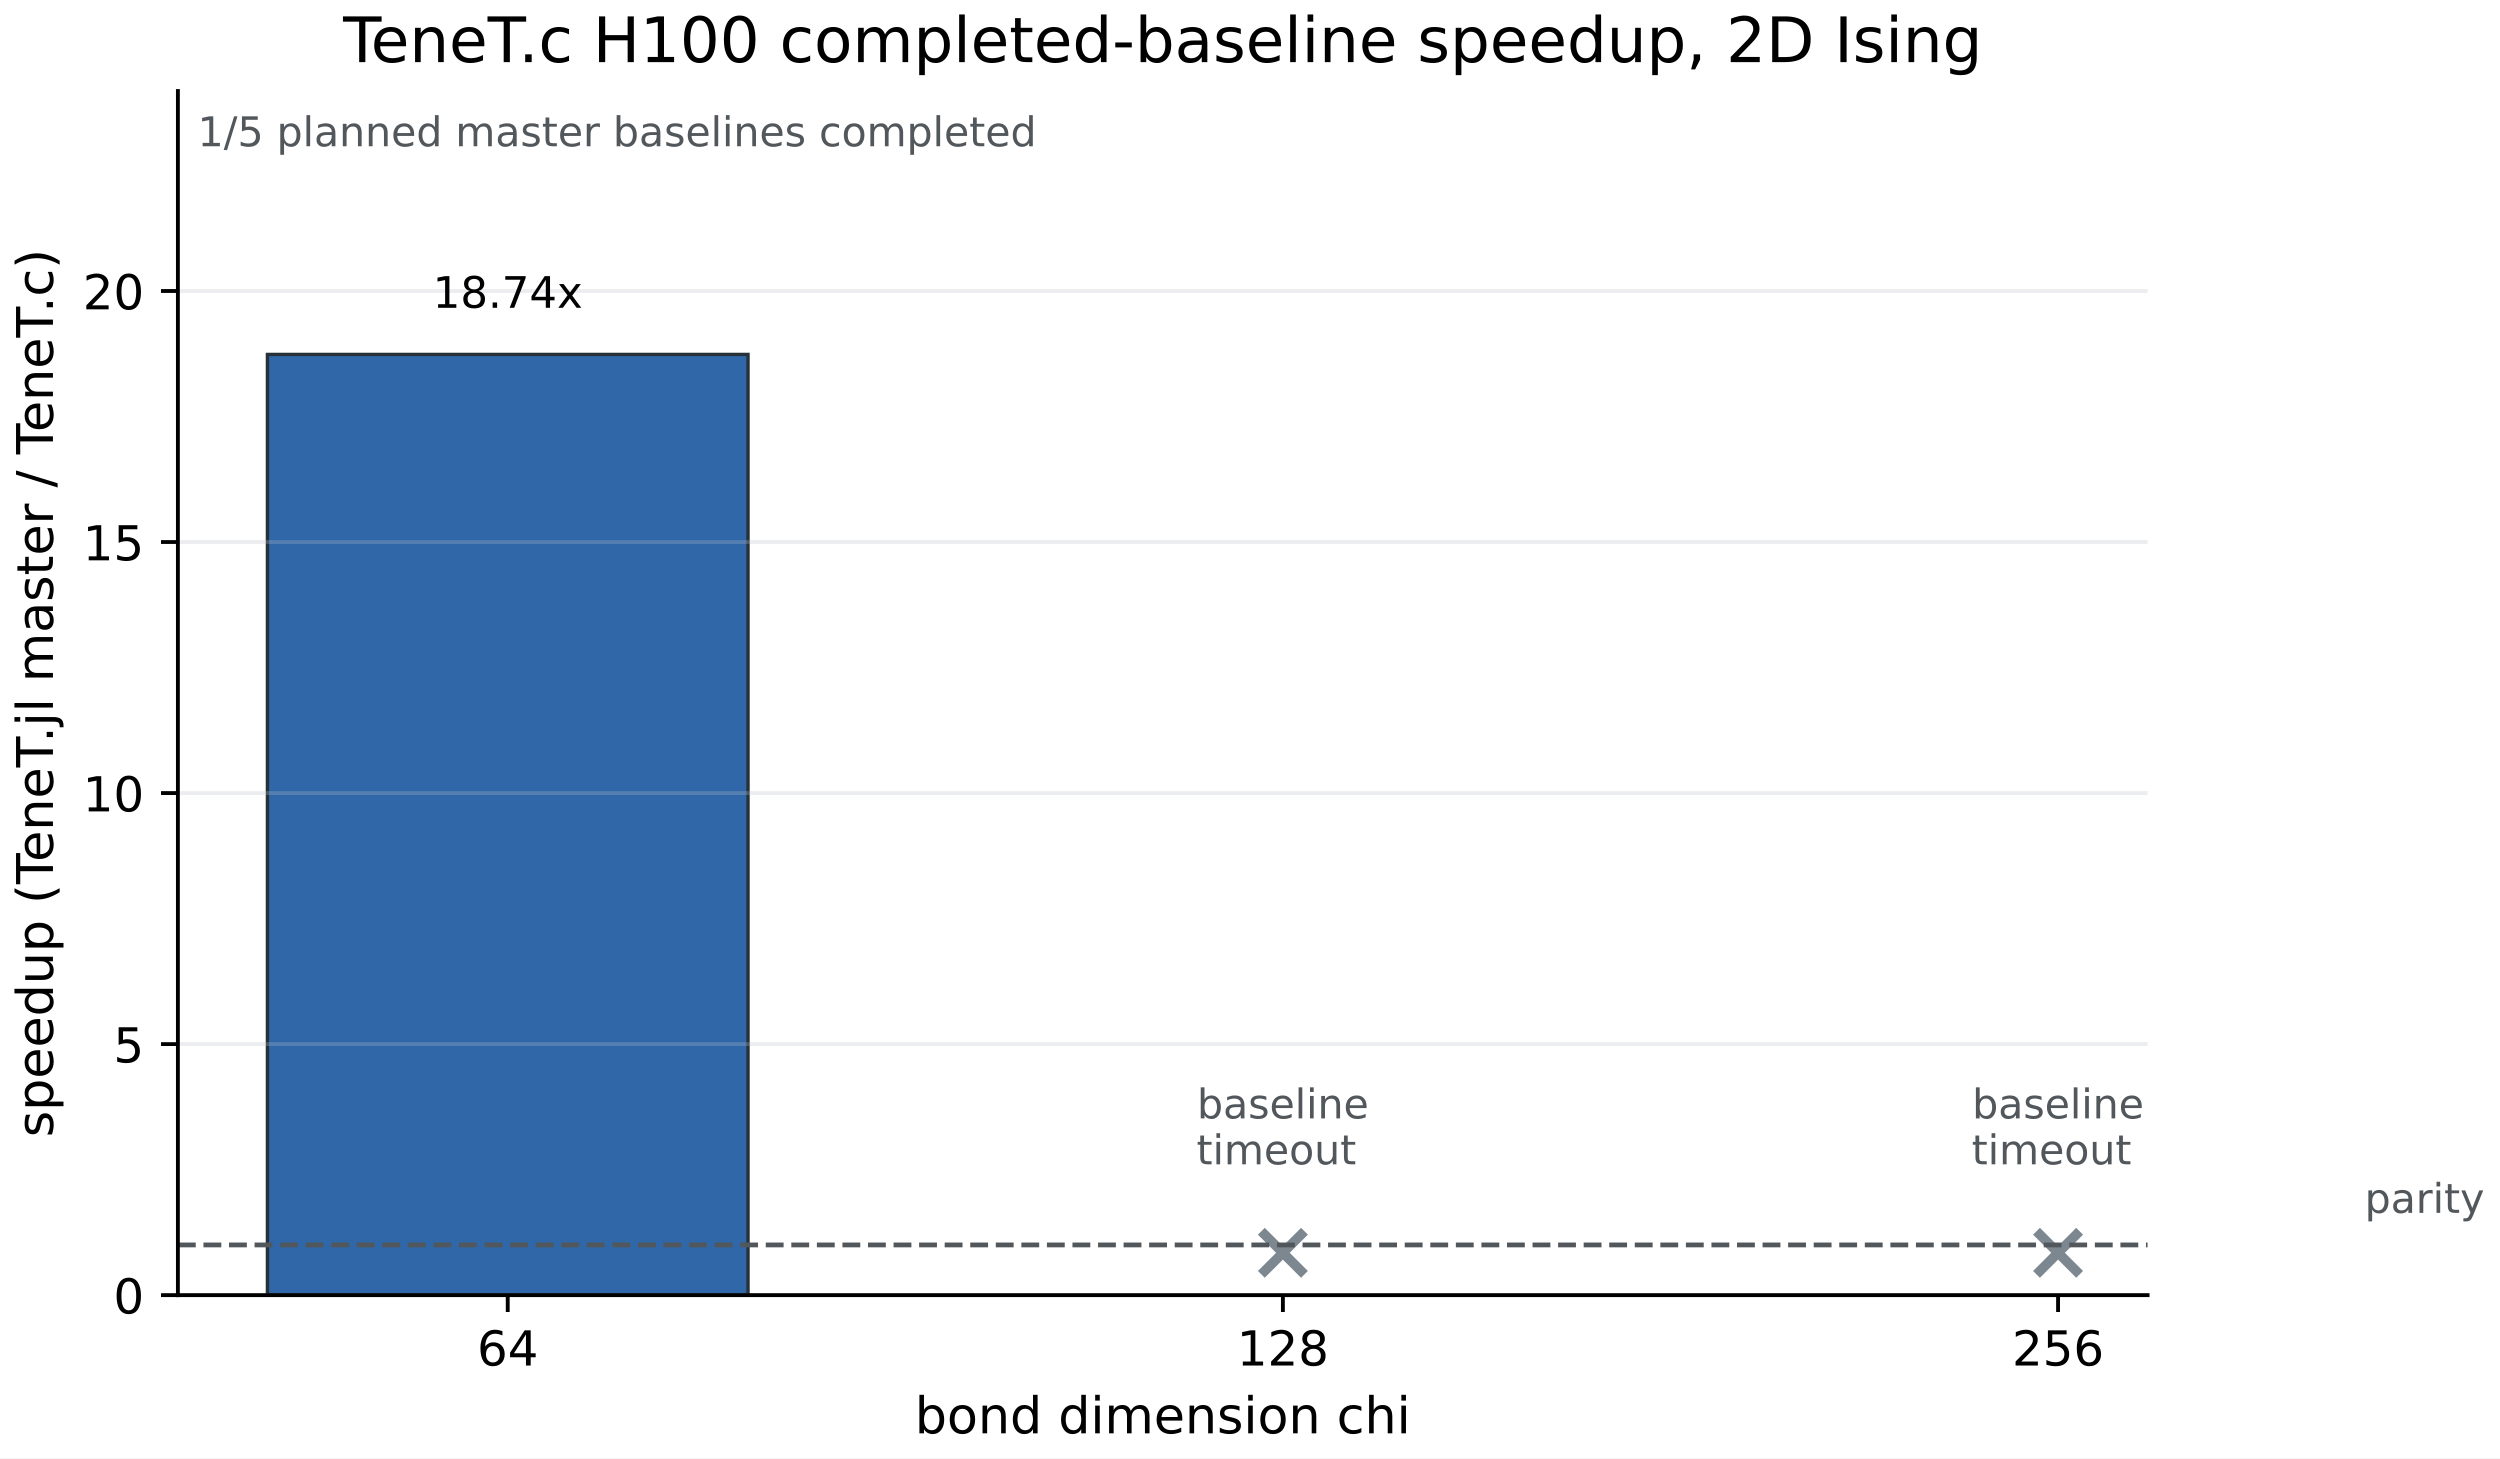
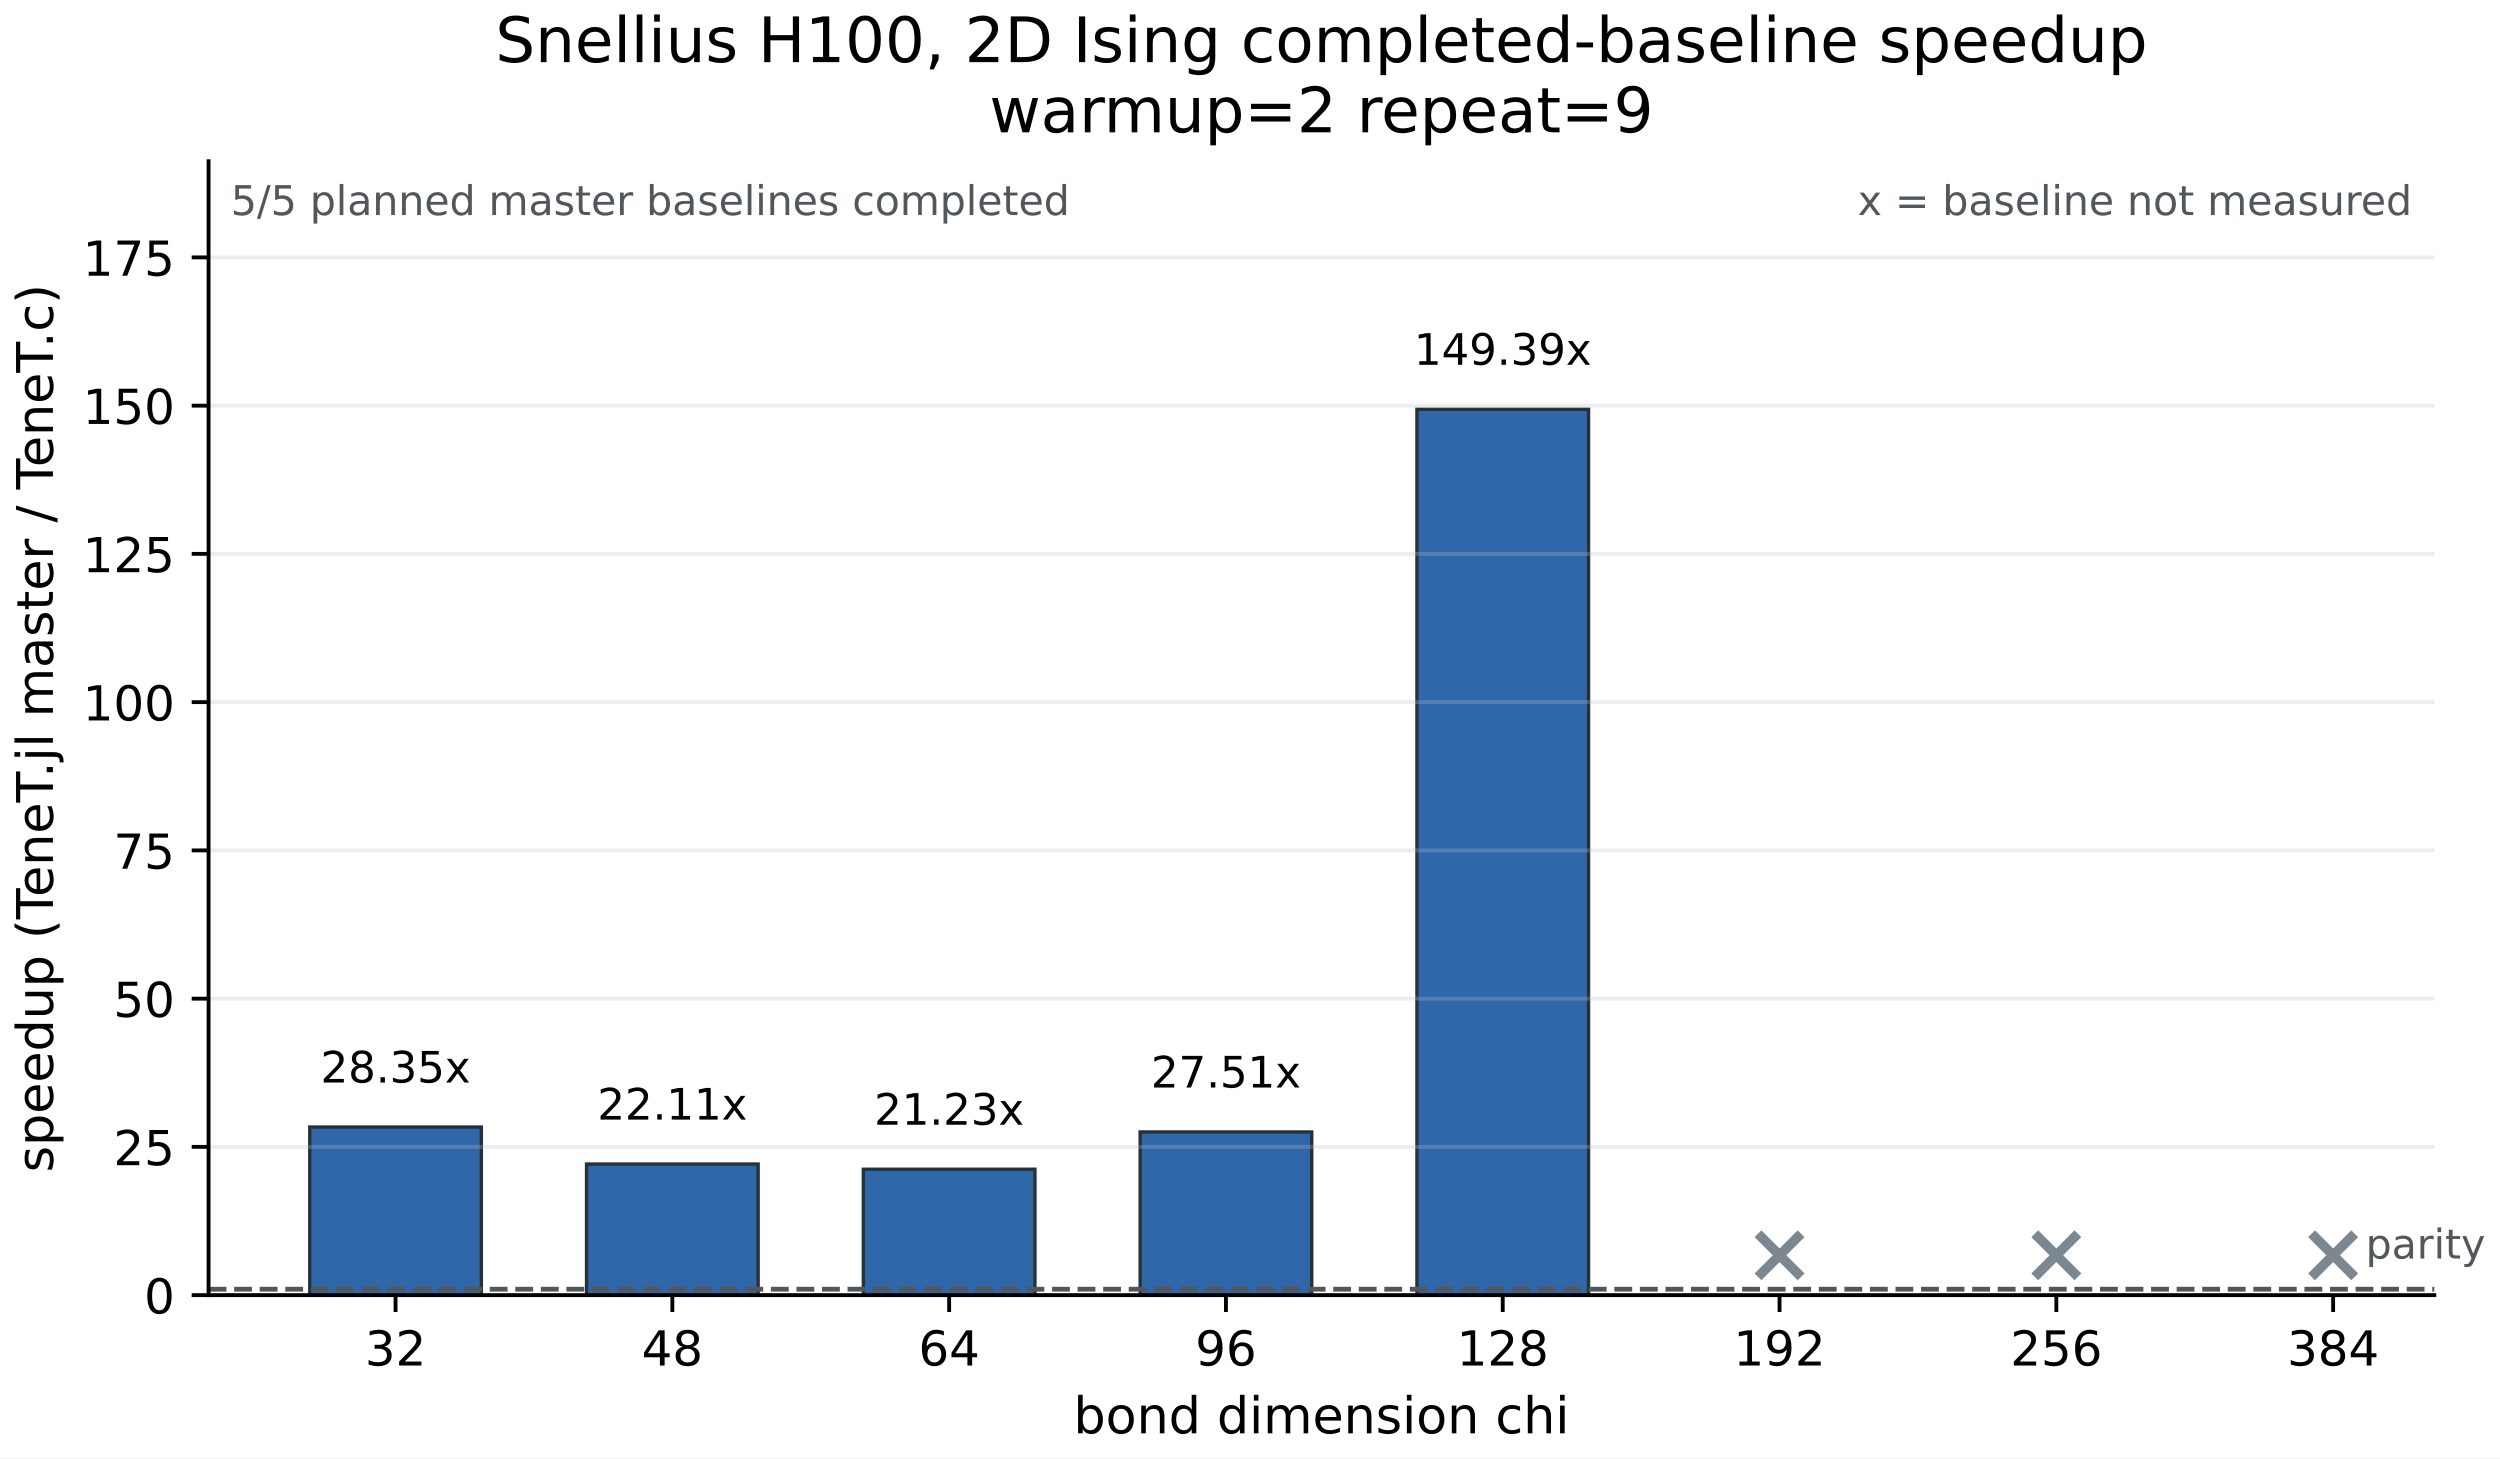
<svg xmlns="http://www.w3.org/2000/svg" xmlns:xlink="http://www.w3.org/1999/xlink" width="518.4pt" height="302.4pt" viewBox="0 0 518.4 302.4" version="1.1">
  <defs>
    <style type="text/css">*{stroke-linejoin: round; stroke-linecap: butt}</style>
  </defs>
  <g id="figure_1">
    <g id="patch_1">
      <path d="M 0 302.4 L 518.4 302.4 L 518.4 0 L 0 0 z " style="fill: #ffffff" />
    </g>
    <g id="axes_1">
      <g id="patch_2">
-         <path d="M 36.887 268.56 L 445.323 268.56 L 445.323 18.878 L 36.887 18.878 z " style="fill: #ffffff" />
+         <path d="M 43.25 268.56 L 504.778 268.56 L 504.778 33.435 L 43.25 33.435 z " style="fill: #ffffff" />
      </g>
      <g id="patch_3">
-         <path d="M 55.453 268.56 L 155.11 268.56 L 155.11 73.496 L 55.453 73.496 z " clip-path="url(#p80a70eb600)" style="fill: #2f67a8; stroke: #263238; stroke-width: 0.7; stroke-linejoin: miter" />
+         <path d="M 64.228 268.56 L 99.814 268.56 L 99.814 233.699 L 64.228 233.699 z " clip-path="url(#pbeeb805772)" style="fill: #2f67a8; stroke: #263238; stroke-width: 0.7; stroke-linejoin: miter" />
+       </g>
+       <g id="patch_4">
+         <path d="M 121.625 268.56 L 157.211 268.56 L 157.211 241.374 L 121.625 241.374 z " clip-path="url(#pbeeb805772)" style="fill: #2f67a8; stroke: #263238; stroke-width: 0.7; stroke-linejoin: miter" />
+       </g>
+       <g id="patch_5">
+         <path d="M 179.022 268.56 L 214.608 268.56 L 214.608 242.45 L 179.022 242.45 z " clip-path="url(#pbeeb805772)" style="fill: #2f67a8; stroke: #263238; stroke-width: 0.7; stroke-linejoin: miter" />
+       </g>
+       <g id="patch_6">
+         <path d="M 236.419 268.56 L 272.005 268.56 L 272.005 234.726 L 236.419 234.726 z " clip-path="url(#pbeeb805772)" style="fill: #2f67a8; stroke: #263238; stroke-width: 0.7; stroke-linejoin: miter" />
+       </g>
+       <g id="patch_7">
+         <path d="M 293.816 268.56 L 329.402 268.56 L 329.402 84.869 L 293.816 84.869 z " clip-path="url(#pbeeb805772)" style="fill: #2f67a8; stroke: #263238; stroke-width: 0.7; stroke-linejoin: miter" />
      </g>
      <g id="PathCollection_1">
        <defs>
-           <path id="m2285c3bfbf" d="M -4.472 4.472 L 4.472 -4.472 M -4.472 -4.472 L 4.472 4.472 " style="stroke: #7d8790; stroke-width: 2" />
+           <path id="m528303ae52" d="M -4.472 4.472 L 4.472 -4.472 M -4.472 -4.472 L 4.472 4.472 " style="stroke: #7d8790; stroke-width: 2" />
        </defs>
-         <g clip-path="url(#p80a70eb600)">
-           <use xlink:href="#m2285c3bfbf" x="266.02" y="259.782" style="fill: #7d8790; stroke: #7d8790; stroke-width: 2" />
+         <g clip-path="url(#pbeeb805772)">
+           <use xlink:href="#m528303ae52" x="369.006" y="260.294" style="fill: #7d8790; stroke: #7d8790; stroke-width: 2" />
        </g>
      </g>
      <g id="PathCollection_2">
-         <g clip-path="url(#p80a70eb600)">
-           <use xlink:href="#m2285c3bfbf" x="426.758" y="259.782" style="fill: #7d8790; stroke: #7d8790; stroke-width: 2" />
+         <g clip-path="url(#pbeeb805772)">
+           <use xlink:href="#m528303ae52" x="426.402" y="260.294" style="fill: #7d8790; stroke: #7d8790; stroke-width: 2" />
+         </g>
+       </g>
+       <g id="PathCollection_3">
+         <g clip-path="url(#pbeeb805772)">
+           <use xlink:href="#m528303ae52" x="483.799" y="260.294" style="fill: #7d8790; stroke: #7d8790; stroke-width: 2" />
        </g>
      </g>
      <g id="matplotlib.axis_1">
        <g id="xtick_1">
          <g id="line2d_1">
            <defs>
-               <path id="m204ff8a4a6" d="M 0 0 L 0 3.5 " style="stroke: #000000; stroke-width: 0.8" />
+               <path id="m6a303de1e4" d="M 0 0 L 0 3.5 " style="stroke: #000000; stroke-width: 0.8" />
            </defs>
            <g>
-               <use xlink:href="#m204ff8a4a6" x="105.281" y="268.56" style="stroke: #000000; stroke-width: 0.8" />
+               <use xlink:href="#m6a303de1e4" x="82.021" y="268.56" style="stroke: #000000; stroke-width: 0.8" />
            </g>
          </g>
          <g id="text_1">
-             <text style="font-size: 10px; font-family: 'DejaVu Sans', 'Bitstream Vera Sans', 'Computer Modern Sans Serif', 'Lucida Grande', 'Verdana', 'Geneva', 'Lucid', 'Arial', 'Helvetica', 'Avant Garde', sans-serif; text-anchor: middle" x="105.281" y="283.158" transform="rotate(-0 105.2814 283.158)">64</text>
+             <text style="font-size: 10px; font-family: 'DejaVu Sans', 'Bitstream Vera Sans', 'Computer Modern Sans Serif', 'Lucida Grande', 'Verdana', 'Geneva', 'Lucid', 'Arial', 'Helvetica', 'Avant Garde', sans-serif; text-anchor: middle" x="82.021" y="283.158" transform="rotate(-0 82.02134 283.158)">32</text>
          </g>
        </g>
        <g id="xtick_2">
          <g id="line2d_2">
            <g>
-               <use xlink:href="#m204ff8a4a6" x="266.02" y="268.56" style="stroke: #000000; stroke-width: 0.8" />
+               <use xlink:href="#m6a303de1e4" x="139.418" y="268.56" style="stroke: #000000; stroke-width: 0.8" />
            </g>
          </g>
          <g id="text_2">
-             <text style="font-size: 10px; font-family: 'DejaVu Sans', 'Bitstream Vera Sans', 'Computer Modern Sans Serif', 'Lucida Grande', 'Verdana', 'Geneva', 'Lucid', 'Arial', 'Helvetica', 'Avant Garde', sans-serif; text-anchor: middle" x="266.02" y="283.158" transform="rotate(-0 266.0198 283.158)">128</text>
+             <text style="font-size: 10px; font-family: 'DejaVu Sans', 'Bitstream Vera Sans', 'Computer Modern Sans Serif', 'Lucida Grande', 'Verdana', 'Geneva', 'Lucid', 'Arial', 'Helvetica', 'Avant Garde', sans-serif; text-anchor: middle" x="139.418" y="283.158" transform="rotate(-0 139.4182 283.158)">48</text>
          </g>
        </g>
        <g id="xtick_3">
          <g id="line2d_3">
            <g>
-               <use xlink:href="#m204ff8a4a6" x="426.758" y="268.56" style="stroke: #000000; stroke-width: 0.8" />
+               <use xlink:href="#m6a303de1e4" x="196.815" y="268.56" style="stroke: #000000; stroke-width: 0.8" />
            </g>
          </g>
          <g id="text_3">
-             <text style="font-size: 10px; font-family: 'DejaVu Sans', 'Bitstream Vera Sans', 'Computer Modern Sans Serif', 'Lucida Grande', 'Verdana', 'Geneva', 'Lucid', 'Arial', 'Helvetica', 'Avant Garde', sans-serif; text-anchor: middle" x="426.758" y="283.158" transform="rotate(-0 426.7582 283.158)">256</text>
-           </g>
-         </g>
-         <g id="text_4">
-           <text style="font-size: 10.5px; font-family: 'DejaVu Sans', 'Bitstream Vera Sans', 'Computer Modern Sans Serif', 'Lucida Grande', 'Verdana', 'Geneva', 'Lucid', 'Arial', 'Helvetica', 'Avant Garde', sans-serif; text-anchor: middle" x="241.105" y="297.216" transform="rotate(-0 241.1054 297.2161)">bond dimension chi</text>
+             <text style="font-size: 10px; font-family: 'DejaVu Sans', 'Bitstream Vera Sans', 'Computer Modern Sans Serif', 'Lucida Grande', 'Verdana', 'Geneva', 'Lucid', 'Arial', 'Helvetica', 'Avant Garde', sans-serif; text-anchor: middle" x="196.815" y="283.158" transform="rotate(-0 196.815 283.158)">64</text>
+           </g>
+         </g>
+         <g id="xtick_4">
+           <g id="line2d_4">
+             <g>
+               <use xlink:href="#m6a303de1e4" x="254.212" y="268.56" style="stroke: #000000; stroke-width: 0.8" />
+             </g>
+           </g>
+           <g id="text_4">
+             <text style="font-size: 10px; font-family: 'DejaVu Sans', 'Bitstream Vera Sans', 'Computer Modern Sans Serif', 'Lucida Grande', 'Verdana', 'Geneva', 'Lucid', 'Arial', 'Helvetica', 'Avant Garde', sans-serif; text-anchor: middle" x="254.212" y="283.158" transform="rotate(-0 254.2119 283.158)">96</text>
+           </g>
+         </g>
+         <g id="xtick_5">
+           <g id="line2d_5">
+             <g>
+               <use xlink:href="#m6a303de1e4" x="311.609" y="268.56" style="stroke: #000000; stroke-width: 0.8" />
+             </g>
+           </g>
+           <g id="text_5">
+             <text style="font-size: 10px; font-family: 'DejaVu Sans', 'Bitstream Vera Sans', 'Computer Modern Sans Serif', 'Lucida Grande', 'Verdana', 'Geneva', 'Lucid', 'Arial', 'Helvetica', 'Avant Garde', sans-serif; text-anchor: middle" x="311.609" y="283.158" transform="rotate(-0 311.6087 283.158)">128</text>
+           </g>
+         </g>
+         <g id="xtick_6">
+           <g id="line2d_6">
+             <g>
+               <use xlink:href="#m6a303de1e4" x="369.006" y="268.56" style="stroke: #000000; stroke-width: 0.8" />
+             </g>
+           </g>
+           <g id="text_6">
+             <text style="font-size: 10px; font-family: 'DejaVu Sans', 'Bitstream Vera Sans', 'Computer Modern Sans Serif', 'Lucida Grande', 'Verdana', 'Geneva', 'Lucid', 'Arial', 'Helvetica', 'Avant Garde', sans-serif; text-anchor: middle" x="369.006" y="283.158" transform="rotate(-0 369.0056 283.158)">192</text>
+           </g>
+         </g>
+         <g id="xtick_7">
+           <g id="line2d_7">
+             <g>
+               <use xlink:href="#m6a303de1e4" x="426.402" y="268.56" style="stroke: #000000; stroke-width: 0.8" />
+             </g>
+           </g>
+           <g id="text_7">
+             <text style="font-size: 10px; font-family: 'DejaVu Sans', 'Bitstream Vera Sans', 'Computer Modern Sans Serif', 'Lucida Grande', 'Verdana', 'Geneva', 'Lucid', 'Arial', 'Helvetica', 'Avant Garde', sans-serif; text-anchor: middle" x="426.402" y="283.158" transform="rotate(-0 426.4024 283.158)">256</text>
+           </g>
+         </g>
+         <g id="xtick_8">
+           <g id="line2d_8">
+             <g>
+               <use xlink:href="#m6a303de1e4" x="483.799" y="268.56" style="stroke: #000000; stroke-width: 0.8" />
+             </g>
+           </g>
+           <g id="text_8">
+             <text style="font-size: 10px; font-family: 'DejaVu Sans', 'Bitstream Vera Sans', 'Computer Modern Sans Serif', 'Lucida Grande', 'Verdana', 'Geneva', 'Lucid', 'Arial', 'Helvetica', 'Avant Garde', sans-serif; text-anchor: middle" x="483.799" y="283.158" transform="rotate(-0 483.7993 283.158)">384</text>
+           </g>
+         </g>
+         <g id="text_9">
+           <text style="font-size: 10.5px; font-family: 'DejaVu Sans', 'Bitstream Vera Sans', 'Computer Modern Sans Serif', 'Lucida Grande', 'Verdana', 'Geneva', 'Lucid', 'Arial', 'Helvetica', 'Avant Garde', sans-serif; text-anchor: middle" x="274.014" y="297.216" transform="rotate(-0 274.0138 297.2161)">bond dimension chi</text>
        </g>
      </g>
      <g id="matplotlib.axis_2">
        <g id="ytick_1">
-           <g id="line2d_4">
-             <path d="M 36.887 268.56 L 445.323 268.56 " clip-path="url(#p80a70eb600)" style="fill: none; stroke: #b9c0c9; stroke-opacity: 0.28; stroke-width: 0.8; stroke-linecap: square" />
-           </g>
-           <g id="line2d_5">
+           <g id="line2d_9">
+             <path d="M 43.25 268.56 L 504.778 268.56 " clip-path="url(#pbeeb805772)" style="fill: none; stroke: #b9c0c9; stroke-opacity: 0.28; stroke-width: 0.8; stroke-linecap: square" />
+           </g>
+           <g id="line2d_10">
            <defs>
-               <path id="m309ef1b942" d="M 0 0 L -3.5 0 " style="stroke: #000000; stroke-width: 0.8" />
+               <path id="mc8fbc05fa2" d="M 0 0 L -3.5 0 " style="stroke: #000000; stroke-width: 0.8" />
            </defs>
            <g>
-               <use xlink:href="#m309ef1b942" x="36.887" y="268.56" style="stroke: #000000; stroke-width: 0.8" />
-             </g>
-           </g>
-           <g id="text_5">
-             <text style="font-size: 10px; font-family: 'DejaVu Sans', 'Bitstream Vera Sans', 'Computer Modern Sans Serif', 'Lucida Grande', 'Verdana', 'Geneva', 'Lucid', 'Arial', 'Helvetica', 'Avant Garde', sans-serif; text-anchor: end" x="29.887" y="272.359" transform="rotate(-0 29.88727 272.3588)">0</text>
+               <use xlink:href="#mc8fbc05fa2" x="43.25" y="268.56" style="stroke: #000000; stroke-width: 0.8" />
+             </g>
+           </g>
+           <g id="text_10">
+             <text style="font-size: 10px; font-family: 'DejaVu Sans', 'Bitstream Vera Sans', 'Computer Modern Sans Serif', 'Lucida Grande', 'Verdana', 'Geneva', 'Lucid', 'Arial', 'Helvetica', 'Avant Garde', sans-serif; text-anchor: end" x="36.25" y="272.359" transform="rotate(-0 36.24977 272.3588)">0</text>
          </g>
        </g>
        <g id="ytick_2">
-           <g id="line2d_6">
-             <path d="M 36.887 216.505 L 445.323 216.505 " clip-path="url(#p80a70eb600)" style="fill: none; stroke: #b9c0c9; stroke-opacity: 0.28; stroke-width: 0.8; stroke-linecap: square" />
-           </g>
-           <g id="line2d_7">
-             <g>
-               <use xlink:href="#m309ef1b942" x="36.887" y="216.505" style="stroke: #000000; stroke-width: 0.8" />
-             </g>
-           </g>
-           <g id="text_6">
-             <text style="font-size: 10px; font-family: 'DejaVu Sans', 'Bitstream Vera Sans', 'Computer Modern Sans Serif', 'Lucida Grande', 'Verdana', 'Geneva', 'Lucid', 'Arial', 'Helvetica', 'Avant Garde', sans-serif; text-anchor: end" x="29.887" y="220.304" transform="rotate(-0 29.88727 220.3044)">5</text>
+           <g id="line2d_11">
+             <path d="M 43.25 237.819 L 504.778 237.819 " clip-path="url(#pbeeb805772)" style="fill: none; stroke: #b9c0c9; stroke-opacity: 0.28; stroke-width: 0.8; stroke-linecap: square" />
+           </g>
+           <g id="line2d_12">
+             <g>
+               <use xlink:href="#mc8fbc05fa2" x="43.25" y="237.819" style="stroke: #000000; stroke-width: 0.8" />
+             </g>
+           </g>
+           <g id="text_11">
+             <text style="font-size: 10px; font-family: 'DejaVu Sans', 'Bitstream Vera Sans', 'Computer Modern Sans Serif', 'Lucida Grande', 'Verdana', 'Geneva', 'Lucid', 'Arial', 'Helvetica', 'Avant Garde', sans-serif; text-anchor: end" x="36.25" y="241.618" transform="rotate(-0 36.24977 241.6179)">25</text>
          </g>
        </g>
        <g id="ytick_3">
-           <g id="line2d_8">
-             <path d="M 36.887 164.451 L 445.323 164.451 " clip-path="url(#p80a70eb600)" style="fill: none; stroke: #b9c0c9; stroke-opacity: 0.28; stroke-width: 0.8; stroke-linecap: square" />
-           </g>
-           <g id="line2d_9">
-             <g>
-               <use xlink:href="#m309ef1b942" x="36.887" y="164.451" style="stroke: #000000; stroke-width: 0.8" />
-             </g>
-           </g>
-           <g id="text_7">
-             <text style="font-size: 10px; font-family: 'DejaVu Sans', 'Bitstream Vera Sans', 'Computer Modern Sans Serif', 'Lucida Grande', 'Verdana', 'Geneva', 'Lucid', 'Arial', 'Helvetica', 'Avant Garde', sans-serif; text-anchor: end" x="29.887" y="168.25" transform="rotate(-0 29.88727 168.2499)">10</text>
+           <g id="line2d_13">
+             <path d="M 43.25 207.078 L 504.778 207.078 " clip-path="url(#pbeeb805772)" style="fill: none; stroke: #b9c0c9; stroke-opacity: 0.28; stroke-width: 0.8; stroke-linecap: square" />
+           </g>
+           <g id="line2d_14">
+             <g>
+               <use xlink:href="#mc8fbc05fa2" x="43.25" y="207.078" style="stroke: #000000; stroke-width: 0.8" />
+             </g>
+           </g>
+           <g id="text_12">
+             <text style="font-size: 10px; font-family: 'DejaVu Sans', 'Bitstream Vera Sans', 'Computer Modern Sans Serif', 'Lucida Grande', 'Verdana', 'Geneva', 'Lucid', 'Arial', 'Helvetica', 'Avant Garde', sans-serif; text-anchor: end" x="36.25" y="210.877" transform="rotate(-0 36.24977 210.8769)">50</text>
          </g>
        </g>
        <g id="ytick_4">
-           <g id="line2d_10">
-             <path d="M 36.887 112.396 L 445.323 112.396 " clip-path="url(#p80a70eb600)" style="fill: none; stroke: #b9c0c9; stroke-opacity: 0.28; stroke-width: 0.8; stroke-linecap: square" />
-           </g>
-           <g id="line2d_11">
-             <g>
-               <use xlink:href="#m309ef1b942" x="36.887" y="112.396" style="stroke: #000000; stroke-width: 0.8" />
-             </g>
-           </g>
-           <g id="text_8">
-             <text style="font-size: 10px; font-family: 'DejaVu Sans', 'Bitstream Vera Sans', 'Computer Modern Sans Serif', 'Lucida Grande', 'Verdana', 'Geneva', 'Lucid', 'Arial', 'Helvetica', 'Avant Garde', sans-serif; text-anchor: end" x="29.887" y="116.195" transform="rotate(-0 29.88727 116.1954)">15</text>
+           <g id="line2d_15">
+             <path d="M 43.25 176.337 L 504.778 176.337 " clip-path="url(#pbeeb805772)" style="fill: none; stroke: #b9c0c9; stroke-opacity: 0.28; stroke-width: 0.8; stroke-linecap: square" />
+           </g>
+           <g id="line2d_16">
+             <g>
+               <use xlink:href="#mc8fbc05fa2" x="43.25" y="176.337" style="stroke: #000000; stroke-width: 0.8" />
+             </g>
+           </g>
+           <g id="text_13">
+             <text style="font-size: 10px; font-family: 'DejaVu Sans', 'Bitstream Vera Sans', 'Computer Modern Sans Serif', 'Lucida Grande', 'Verdana', 'Geneva', 'Lucid', 'Arial', 'Helvetica', 'Avant Garde', sans-serif; text-anchor: end" x="36.25" y="180.136" transform="rotate(-0 36.24977 180.136)">75</text>
          </g>
        </g>
        <g id="ytick_5">
-           <g id="line2d_12">
-             <path d="M 36.887 60.342 L 445.323 60.342 " clip-path="url(#p80a70eb600)" style="fill: none; stroke: #b9c0c9; stroke-opacity: 0.28; stroke-width: 0.8; stroke-linecap: square" />
-           </g>
-           <g id="line2d_13">
-             <g>
-               <use xlink:href="#m309ef1b942" x="36.887" y="60.342" style="stroke: #000000; stroke-width: 0.8" />
-             </g>
-           </g>
-           <g id="text_9">
-             <text style="font-size: 10px; font-family: 'DejaVu Sans', 'Bitstream Vera Sans', 'Computer Modern Sans Serif', 'Lucida Grande', 'Verdana', 'Geneva', 'Lucid', 'Arial', 'Helvetica', 'Avant Garde', sans-serif; text-anchor: end" x="29.887" y="64.141" transform="rotate(-0 29.88727 64.14095)">20</text>
-           </g>
-         </g>
-         <g id="text_10">
-           <text style="font-size: 10.5px; font-family: 'DejaVu Sans', 'Bitstream Vera Sans', 'Computer Modern Sans Serif', 'Lucida Grande', 'Verdana', 'Geneva', 'Lucid', 'Arial', 'Helvetica', 'Avant Garde', sans-serif; text-anchor: middle" x="10.979" y="143.719" transform="rotate(-90 10.9786 143.7189)">speedup (TeneT.jl master / TeneT.c)</text>
-         </g>
-       </g>
-       <g id="line2d_14">
-         <path d="M 36.887 258.149 L 445.323 258.149 " clip-path="url(#p80a70eb600)" style="fill: none; stroke-dasharray: 3.7,1.6; stroke-dashoffset: 0; stroke: #52575c" />
-       </g>
-       <g id="patch_4">
-         <path d="M 36.887 268.56 L 36.887 18.878 " style="fill: none; stroke: #000000; stroke-width: 0.8; stroke-linejoin: miter; stroke-linecap: square" />
-       </g>
-       <g id="patch_5">
-         <path d="M 36.887 268.56 L 445.323 268.56 " style="fill: none; stroke: #000000; stroke-width: 0.8; stroke-linejoin: miter; stroke-linecap: square" />
-       </g>
-       <g id="text_11">
-         <text style="font-size: 9px; font-family: 'DejaVu Sans', 'Bitstream Vera Sans', 'Computer Modern Sans Serif', 'Lucida Grande', 'Verdana', 'Geneva', 'Lucid', 'Arial', 'Helvetica', 'Avant Garde', sans-serif; text-anchor: middle" x="105.281" y="63.822" transform="rotate(-0 105.2814 63.82175)">18.74x</text>
-       </g>
-       <g id="text_12">
-         <text style="font-size: 8.5px; font-family: 'DejaVu Sans', 'Bitstream Vera Sans', 'Computer Modern Sans Serif', 'Lucida Grande', 'Verdana', 'Geneva', 'Lucid', 'Arial', 'Helvetica', 'Avant Garde', sans-serif; fill: #52575c" transform="translate(248.2183 231.9155)">baseline</text>
-         <text style="font-size: 8.5px; font-family: 'DejaVu Sans', 'Bitstream Vera Sans', 'Computer Modern Sans Serif', 'Lucida Grande', 'Verdana', 'Geneva', 'Lucid', 'Arial', 'Helvetica', 'Avant Garde', sans-serif; fill: #52575c" transform="translate(248.1074 241.4336)"> timeout</text>
-       </g>
-       <g id="text_13">
-         <text style="font-size: 8.5px; font-family: 'DejaVu Sans', 'Bitstream Vera Sans', 'Computer Modern Sans Serif', 'Lucida Grande', 'Verdana', 'Geneva', 'Lucid', 'Arial', 'Helvetica', 'Avant Garde', sans-serif; fill: #52575c" transform="translate(408.9567 231.9155)">baseline</text>
-         <text style="font-size: 8.5px; font-family: 'DejaVu Sans', 'Bitstream Vera Sans', 'Computer Modern Sans Serif', 'Lucida Grande', 'Verdana', 'Geneva', 'Lucid', 'Arial', 'Helvetica', 'Avant Garde', sans-serif; fill: #52575c" transform="translate(408.8458 241.4336)"> timeout</text>
-       </g>
-       <g id="text_14">
-         <text style="font-size: 8.5px; font-family: 'DejaVu Sans', 'Bitstream Vera Sans', 'Computer Modern Sans Serif', 'Lucida Grande', 'Verdana', 'Geneva', 'Lucid', 'Arial', 'Helvetica', 'Avant Garde', sans-serif; text-anchor: start; fill: #52575c" x="40.972" y="30.331" transform="rotate(-0 40.97163 30.33051)">1/5 planned master baselines completed</text>
-       </g>
-       <g id="text_15">
-         <text style="font-size: 8.5px; font-family: 'DejaVu Sans', 'Bitstream Vera Sans', 'Computer Modern Sans Serif', 'Lucida Grande', 'Verdana', 'Geneva', 'Lucid', 'Arial', 'Helvetica', 'Avant Garde', sans-serif; text-anchor: end; fill: #52575c" x="515.164" y="251.504" transform="rotate(-0 515.1643 251.5044)">parity</text>
-       </g>
-       <g id="text_16">
-         <text style="font-size: 13px; font-family: 'DejaVu Sans', 'Bitstream Vera Sans', 'Computer Modern Sans Serif', 'Lucida Grande', 'Verdana', 'Geneva', 'Lucid', 'Arial', 'Helvetica', 'Avant Garde', sans-serif; text-anchor: middle" x="241.105" y="12.878" transform="rotate(-0 241.1054 12.87821)">TeneT.c H100 completed-baseline speedup, 2D Ising</text>
+           <g id="line2d_17">
+             <path d="M 43.25 145.596 L 504.778 145.596 " clip-path="url(#pbeeb805772)" style="fill: none; stroke: #b9c0c9; stroke-opacity: 0.28; stroke-width: 0.8; stroke-linecap: square" />
+           </g>
+           <g id="line2d_18">
+             <g>
+               <use xlink:href="#mc8fbc05fa2" x="43.25" y="145.596" style="stroke: #000000; stroke-width: 0.8" />
+             </g>
+           </g>
+           <g id="text_14">
+             <text style="font-size: 10px; font-family: 'DejaVu Sans', 'Bitstream Vera Sans', 'Computer Modern Sans Serif', 'Lucida Grande', 'Verdana', 'Geneva', 'Lucid', 'Arial', 'Helvetica', 'Avant Garde', sans-serif; text-anchor: end" x="36.25" y="149.395" transform="rotate(-0 36.24977 149.395)">100</text>
+           </g>
+         </g>
+         <g id="ytick_6">
+           <g id="line2d_19">
+             <path d="M 43.25 114.855 L 504.778 114.855 " clip-path="url(#pbeeb805772)" style="fill: none; stroke: #b9c0c9; stroke-opacity: 0.28; stroke-width: 0.8; stroke-linecap: square" />
+           </g>
+           <g id="line2d_20">
+             <g>
+               <use xlink:href="#mc8fbc05fa2" x="43.25" y="114.855" style="stroke: #000000; stroke-width: 0.8" />
+             </g>
+           </g>
+           <g id="text_15">
+             <text style="font-size: 10px; font-family: 'DejaVu Sans', 'Bitstream Vera Sans', 'Computer Modern Sans Serif', 'Lucida Grande', 'Verdana', 'Geneva', 'Lucid', 'Arial', 'Helvetica', 'Avant Garde', sans-serif; text-anchor: end" x="36.25" y="118.654" transform="rotate(-0 36.24977 118.6541)">125</text>
+           </g>
+         </g>
+         <g id="ytick_7">
+           <g id="line2d_21">
+             <path d="M 43.25 84.114 L 504.778 84.114 " clip-path="url(#pbeeb805772)" style="fill: none; stroke: #b9c0c9; stroke-opacity: 0.28; stroke-width: 0.8; stroke-linecap: square" />
+           </g>
+           <g id="line2d_22">
+             <g>
+               <use xlink:href="#mc8fbc05fa2" x="43.25" y="84.114" style="stroke: #000000; stroke-width: 0.8" />
+             </g>
+           </g>
+           <g id="text_16">
+             <text style="font-size: 10px; font-family: 'DejaVu Sans', 'Bitstream Vera Sans', 'Computer Modern Sans Serif', 'Lucida Grande', 'Verdana', 'Geneva', 'Lucid', 'Arial', 'Helvetica', 'Avant Garde', sans-serif; text-anchor: end" x="36.25" y="87.913" transform="rotate(-0 36.24977 87.91312)">150</text>
+           </g>
+         </g>
+         <g id="ytick_8">
+           <g id="line2d_23">
+             <path d="M 43.25 53.373 L 504.778 53.373 " clip-path="url(#pbeeb805772)" style="fill: none; stroke: #b9c0c9; stroke-opacity: 0.28; stroke-width: 0.8; stroke-linecap: square" />
+           </g>
+           <g id="line2d_24">
+             <g>
+               <use xlink:href="#mc8fbc05fa2" x="43.25" y="53.373" style="stroke: #000000; stroke-width: 0.8" />
+             </g>
+           </g>
+           <g id="text_17">
+             <text style="font-size: 10px; font-family: 'DejaVu Sans', 'Bitstream Vera Sans', 'Computer Modern Sans Serif', 'Lucida Grande', 'Verdana', 'Geneva', 'Lucid', 'Arial', 'Helvetica', 'Avant Garde', sans-serif; text-anchor: end" x="36.25" y="57.172" transform="rotate(-0 36.24977 57.17216)">175</text>
+           </g>
+         </g>
+         <g id="text_18">
+           <text style="font-size: 10.5px; font-family: 'DejaVu Sans', 'Bitstream Vera Sans', 'Computer Modern Sans Serif', 'Lucida Grande', 'Verdana', 'Geneva', 'Lucid', 'Arial', 'Helvetica', 'Avant Garde', sans-serif; text-anchor: middle" x="10.979" y="150.997" transform="rotate(-90 10.9786 150.9975)">speedup (TeneT.jl master / TeneT.c)</text>
+         </g>
+       </g>
+       <g id="line2d_25">
+         <path d="M 43.25 267.33 L 504.778 267.33 " clip-path="url(#pbeeb805772)" style="fill: none; stroke-dasharray: 3.7,1.6; stroke-dashoffset: 0; stroke: #52575c" />
+       </g>
+       <g id="patch_8">
+         <path d="M 43.25 268.56 L 43.25 33.435 " style="fill: none; stroke: #000000; stroke-width: 0.8; stroke-linejoin: miter; stroke-linecap: square" />
+       </g>
+       <g id="patch_9">
+         <path d="M 43.25 268.56 L 504.778 268.56 " style="fill: none; stroke: #000000; stroke-width: 0.8; stroke-linejoin: miter; stroke-linecap: square" />
+       </g>
+       <g id="text_19">
+         <text style="font-size: 9px; font-family: 'DejaVu Sans', 'Bitstream Vera Sans', 'Computer Modern Sans Serif', 'Lucida Grande', 'Verdana', 'Geneva', 'Lucid', 'Arial', 'Helvetica', 'Avant Garde', sans-serif; text-anchor: middle" x="82.021" y="224.48" transform="rotate(-0 82.02134 224.48)">28.35x</text>
+       </g>
+       <g id="text_20">
+         <text style="font-size: 9px; font-family: 'DejaVu Sans', 'Bitstream Vera Sans', 'Computer Modern Sans Serif', 'Lucida Grande', 'Verdana', 'Geneva', 'Lucid', 'Arial', 'Helvetica', 'Avant Garde', sans-serif; text-anchor: middle" x="139.418" y="232.154" transform="rotate(-0 139.4182 232.1542)">22.11x</text>
+       </g>
+       <g id="text_21">
+         <text style="font-size: 9px; font-family: 'DejaVu Sans', 'Bitstream Vera Sans', 'Computer Modern Sans Serif', 'Lucida Grande', 'Verdana', 'Geneva', 'Lucid', 'Arial', 'Helvetica', 'Avant Garde', sans-serif; text-anchor: middle" x="196.815" y="233.231" transform="rotate(-0 196.815 233.2307)">21.23x</text>
+       </g>
+       <g id="text_22">
+         <text style="font-size: 9px; font-family: 'DejaVu Sans', 'Bitstream Vera Sans', 'Computer Modern Sans Serif', 'Lucida Grande', 'Verdana', 'Geneva', 'Lucid', 'Arial', 'Helvetica', 'Avant Garde', sans-serif; text-anchor: middle" x="254.212" y="225.507" transform="rotate(-0 254.2119 225.5071)">27.51x</text>
+       </g>
+       <g id="text_23">
+         <text style="font-size: 9px; font-family: 'DejaVu Sans', 'Bitstream Vera Sans', 'Computer Modern Sans Serif', 'Lucida Grande', 'Verdana', 'Geneva', 'Lucid', 'Arial', 'Helvetica', 'Avant Garde', sans-serif; text-anchor: middle" x="311.609" y="75.649" transform="rotate(-0 311.6087 75.64944)">149.39x</text>
+       </g>
+       <g id="text_24">
+         <text style="font-size: 8.5px; font-family: 'DejaVu Sans', 'Bitstream Vera Sans', 'Computer Modern Sans Serif', 'Lucida Grande', 'Verdana', 'Geneva', 'Lucid', 'Arial', 'Helvetica', 'Avant Garde', sans-serif; text-anchor: start; fill: #52575c" x="47.865" y="44.597" transform="rotate(-0 47.86505 44.59652)">5/5 planned master baselines completed</text>
+       </g>
+       <g id="text_25">
+         <text style="font-size: 8.5px; font-family: 'DejaVu Sans', 'Bitstream Vera Sans', 'Computer Modern Sans Serif', 'Lucida Grande', 'Verdana', 'Geneva', 'Lucid', 'Arial', 'Helvetica', 'Avant Garde', sans-serif; text-anchor: end; fill: #52575c" x="500.163" y="44.597" transform="rotate(-0 500.1626 44.59652)">x = baseline not measured</text>
+       </g>
+       <g id="text_26">
+         <text style="font-size: 8.5px; font-family: 'DejaVu Sans', 'Bitstream Vera Sans', 'Computer Modern Sans Serif', 'Lucida Grande', 'Verdana', 'Geneva', 'Lucid', 'Arial', 'Helvetica', 'Avant Garde', sans-serif; text-anchor: end; fill: #52575c" x="515.368" y="260.97" transform="rotate(-0 515.3676 260.97)">parity</text>
+       </g>
+       <g id="text_27">
+         <text style="font-size: 13px; font-family: 'DejaVu Sans', 'Bitstream Vera Sans', 'Computer Modern Sans Serif', 'Lucida Grande', 'Verdana', 'Geneva', 'Lucid', 'Arial', 'Helvetica', 'Avant Garde', sans-serif" transform="translate(102.7165 12.87821)">Snellius H100, 2D Ising completed-baseline speedup</text>
+         <text style="font-size: 13px; font-family: 'DejaVu Sans', 'Bitstream Vera Sans', 'Computer Modern Sans Serif', 'Lucida Grande', 'Verdana', 'Geneva', 'Lucid', 'Arial', 'Helvetica', 'Avant Garde', sans-serif" transform="translate(205.1656 27.43537)">warmup=2 repeat=9</text>
      </g>
    </g>
  </g>
  <defs>
-     <clipPath id="p80a70eb600">
-       <rect x="36.887" y="18.878" width="408.436" height="249.681" />
+     <clipPath id="pbeeb805772">
+       <rect x="43.25" y="33.435" width="461.528" height="235.124" />
    </clipPath>
  </defs>
</svg>
